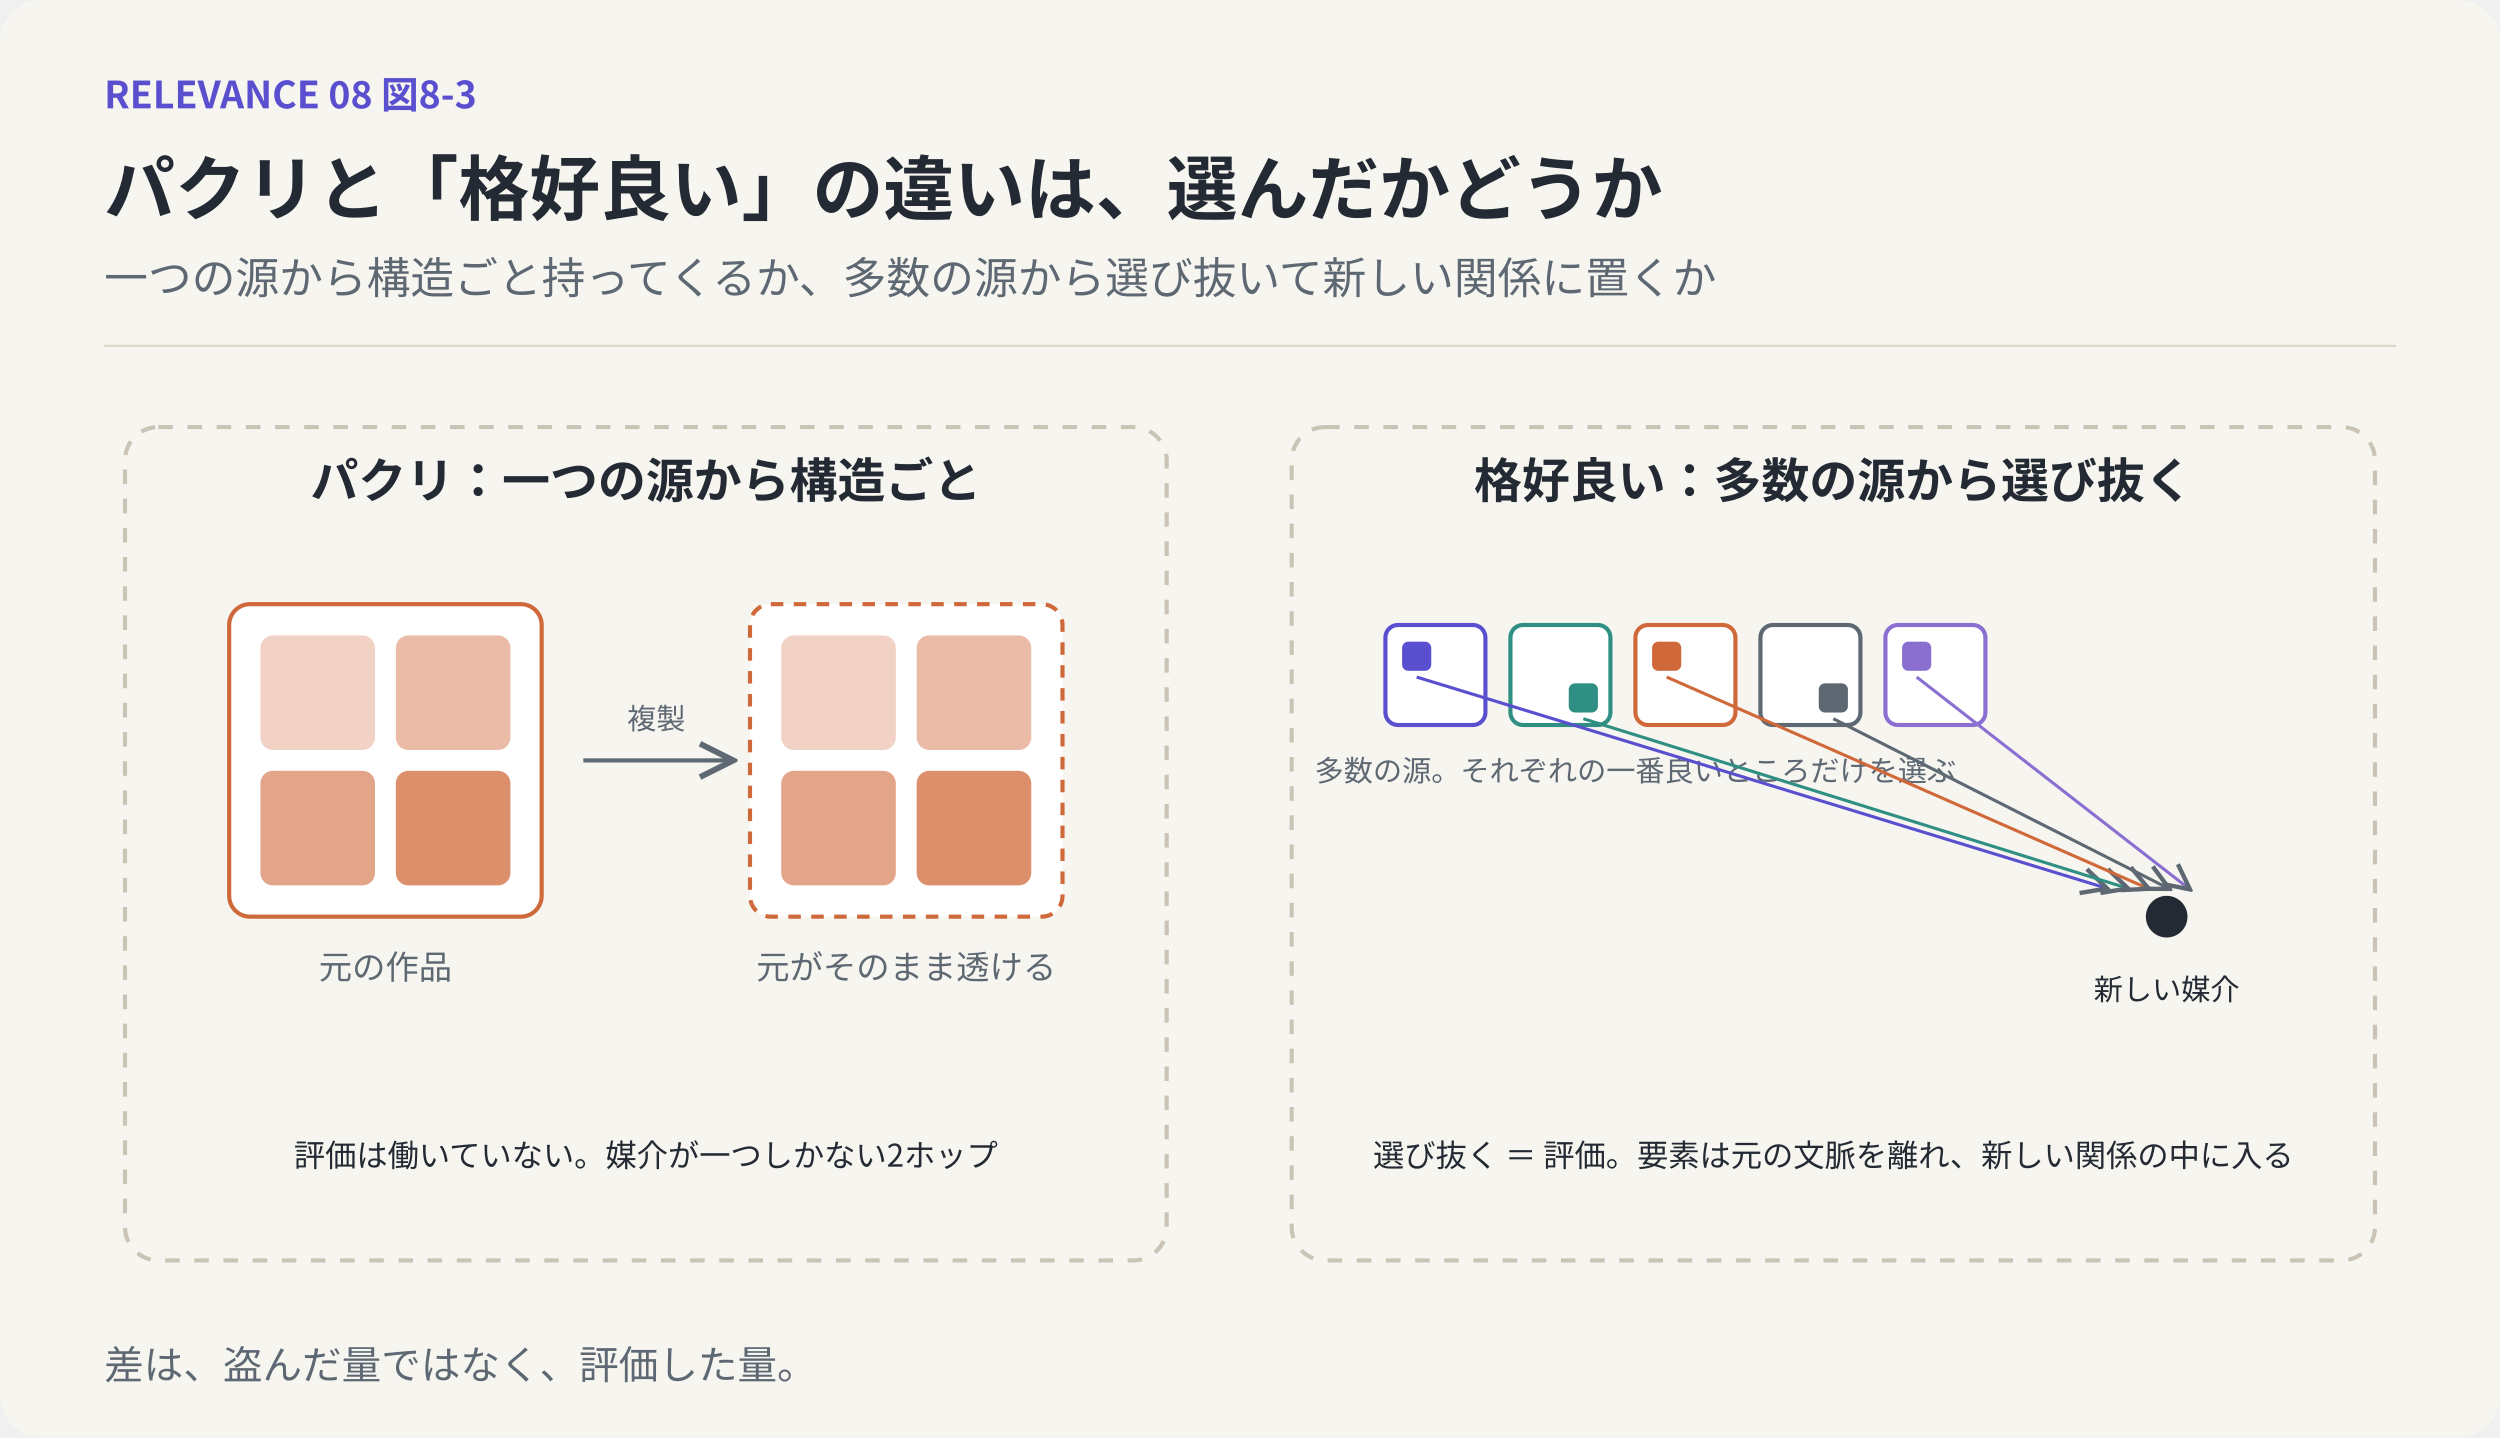
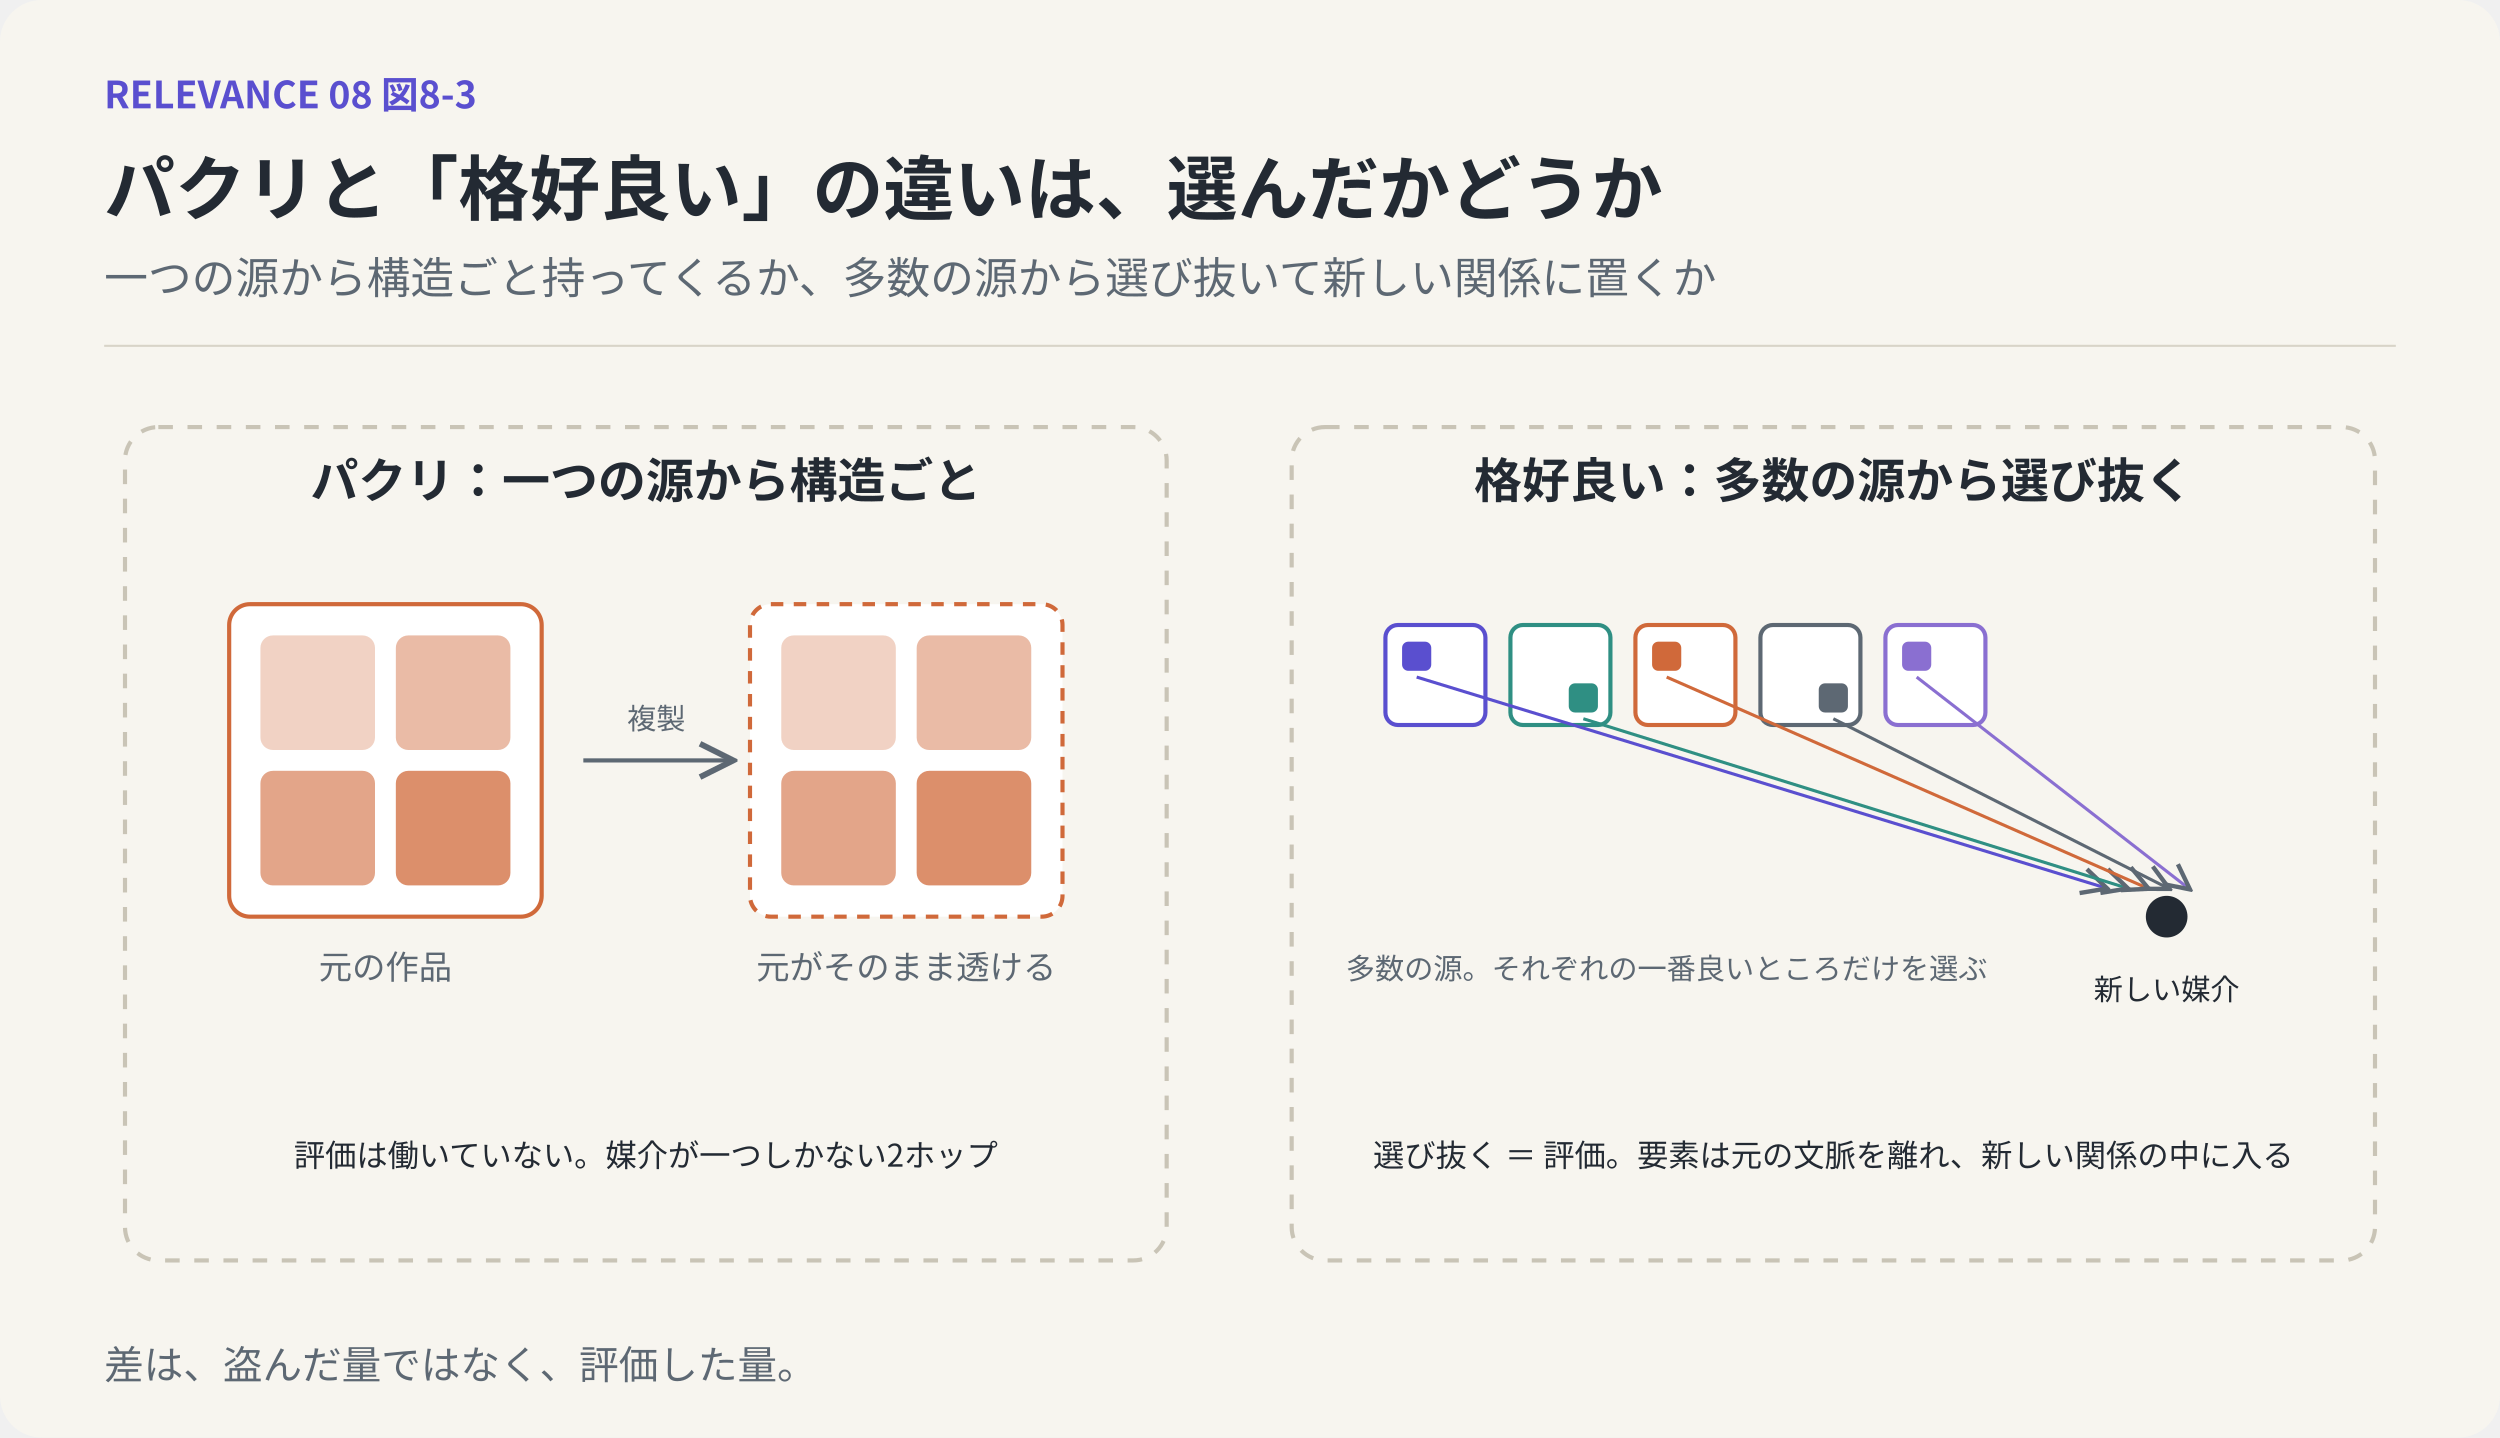
<svg xmlns="http://www.w3.org/2000/svg" width="1200" height="690" viewBox="0 0 1200 690" role="img" aria-labelledby="title desc">
  <defs>
    <marker id="arrow" markerWidth="10" markerHeight="10" refX="8" refY="5" orient="auto-start-reverse">
      <path d="M1,1 L9,5 L1,9" fill="none" stroke="#5d6873" stroke-width="1.4" />
    </marker>
  </defs>
  <rect width="1200" height="690" rx="20" fill="#f7f5ef" />
  <g font-family="system-ui, -apple-system, &quot;Hiragino Kaku Gothic ProN&quot;, &quot;Noto Sans CJK JP&quot;, Meiryo, sans-serif">
    <text x="50.0" y="52.0" fill="#5a4fcf" font-size="18" text-anchor="start" font-weight="700">RELEVANCE     08     図8-3</text>
    <text x="50.0" y="103.0" fill="#232a33" font-size="34" text-anchor="start" font-weight="700">パクリと「格好良い」の違いは、選んだかどうか</text>
    <text x="50.0" y="141.0" fill="#5d6873" font-size="21" text-anchor="start" font-weight="400">一つの源から構造ごと持ってくるか、多数の源から選び抜いて新しい関係に置くか</text>
    <line x1="50.0" y1="166.0" x2="1150.0" y2="166.0" stroke="#d8d4c8" stroke-width="1" />
    <rect x="60" y="205" width="500" height="400" rx="16" fill="none" stroke="#c9c4b6" stroke-width="2" stroke-dasharray="7 7" />
    <text x="310.0" y="239.0" fill="#232a33" font-size="23" text-anchor="middle" font-weight="700">パクリ：一つの源から構造ごと</text>
    <rect x="110" y="290" width="150" height="150" rx="10" fill="#ffffff" stroke="#d0693a" stroke-width="2" />
    <rect x="125" y="305" width="55" height="55" rx="6" fill="#d0693a" opacity="0.30" />
    <rect x="190" y="305" width="55" height="55" rx="6" fill="#d0693a" opacity="0.45" />
    <rect x="125" y="370" width="55" height="55" rx="6" fill="#d0693a" opacity="0.60" />
    <rect x="190" y="370" width="55" height="55" rx="6" fill="#d0693a" opacity="0.75" />
    <text x="185.0" y="470.0" fill="#5d6873" font-size="16" text-anchor="middle" font-weight="400">元の作品</text>
    <line x1="280.0" y1="365.0" x2="350.0" y2="365.0" stroke="#5d6873" stroke-width="2" marker-end="url(#arrow)" />
    <text x="315.0" y="350.0" fill="#5d6873" font-size="14" text-anchor="middle" font-weight="400">複製</text>
    <rect x="360" y="290" width="150" height="150" rx="10" fill="#ffffff" stroke="#d0693a" stroke-width="2" stroke-dasharray="6 5" />
    <rect x="375" y="305" width="55" height="55" rx="6" fill="#d0693a" opacity="0.30" />
    <rect x="440" y="305" width="55" height="55" rx="6" fill="#d0693a" opacity="0.45" />
    <rect x="375" y="370" width="55" height="55" rx="6" fill="#d0693a" opacity="0.60" />
    <rect x="440" y="370" width="55" height="55" rx="6" fill="#d0693a" opacity="0.75" />
    <text x="435.0" y="470.0" fill="#5d6873" font-size="16" text-anchor="middle" font-weight="400">元がそのまま透ける</text>
    <text x="310.0" y="560.0" fill="#232a33" font-size="15" text-anchor="middle" font-weight="400">評価は働いていない。媒介が一つしかない2ホップ</text>
    <rect x="620" y="205" width="520" height="400" rx="16" fill="none" stroke="#c9c4b6" stroke-width="2" stroke-dasharray="7 7" />
    <text x="880.0" y="239.0" fill="#232a33" font-size="23" text-anchor="middle" font-weight="700">格好良い：多数の源から選び抜く</text>
    <rect x="665" y="300" width="48" height="48" rx="6" fill="#ffffff" stroke="#5a4fcf" stroke-width="2" />
    <rect x="673" y="308" width="14" height="14" rx="3" fill="#5a4fcf" />
    <rect x="725" y="300" width="48" height="48" rx="6" fill="#ffffff" stroke="#2f8f83" stroke-width="2" />
    <rect x="753" y="328" width="14" height="14" rx="3" fill="#2f8f83" />
    <rect x="785" y="300" width="48" height="48" rx="6" fill="#ffffff" stroke="#d0693a" stroke-width="2" />
    <rect x="793" y="308" width="14" height="14" rx="3" fill="#d0693a" />
    <rect x="845" y="300" width="48" height="48" rx="6" fill="#ffffff" stroke="#5d6873" stroke-width="2" />
    <rect x="873" y="328" width="14" height="14" rx="3" fill="#5d6873" />
    <rect x="905" y="300" width="48" height="48" rx="6" fill="#ffffff" stroke="#8a6fd1" stroke-width="2" />
    <rect x="913" y="308" width="14" height="14" rx="3" fill="#8a6fd1" />
-     <text x="785.0" y="375.0" fill="#5d6873" font-size="14" text-anchor="middle" font-weight="400">多数の源。それぞれの一番良いところだけを選ぶ</text>
+     <text x="800.0" y="470.0" fill="#5d6873" font-size="14" text-anchor="middle" font-weight="400">多数の源。それぞれの一番良いところだけを選ぶ</text>
    <circle cx="1040.0" cy="440.0" r="10" fill="#232a33" />
    <text x="1040.0" y="480.0" fill="#232a33" font-size="14" text-anchor="middle" font-weight="400">新しい媒介</text>
    <line x1="680.0" y1="325.0" x2="1010.0" y2="426.0" stroke="#5a4fcf" stroke-width="1.5" marker-end="url(#arrow)" />
    <line x1="760.0" y1="345.0" x2="1020.0" y2="426.0" stroke="#2f8f83" stroke-width="1.5" marker-end="url(#arrow)" />
    <line x1="800.0" y1="325.0" x2="1030.0" y2="426.0" stroke="#d0693a" stroke-width="1.5" marker-end="url(#arrow)" />
    <line x1="880.0" y1="345.0" x2="1040.0" y2="426.0" stroke="#5d6873" stroke-width="1.5" marker-end="url(#arrow)" />
    <line x1="920.0" y1="325.0" x2="1050.0" y2="426.0" stroke="#8a6fd1" stroke-width="1.5" marker-end="url(#arrow)" />
    <text x="880.0" y="560.0" fill="#232a33" font-size="15" text-anchor="middle" font-weight="400">選び抜く ＝ 評価。要素は元の文脈を離れ、新しい関係の中に入る</text>
    <text x="50.0" y="662.0" fill="#5d6873" font-size="19" text-anchor="start" font-weight="400">差は、盗んだ量ではなく、評価した量。</text>
  </g>
</svg>
